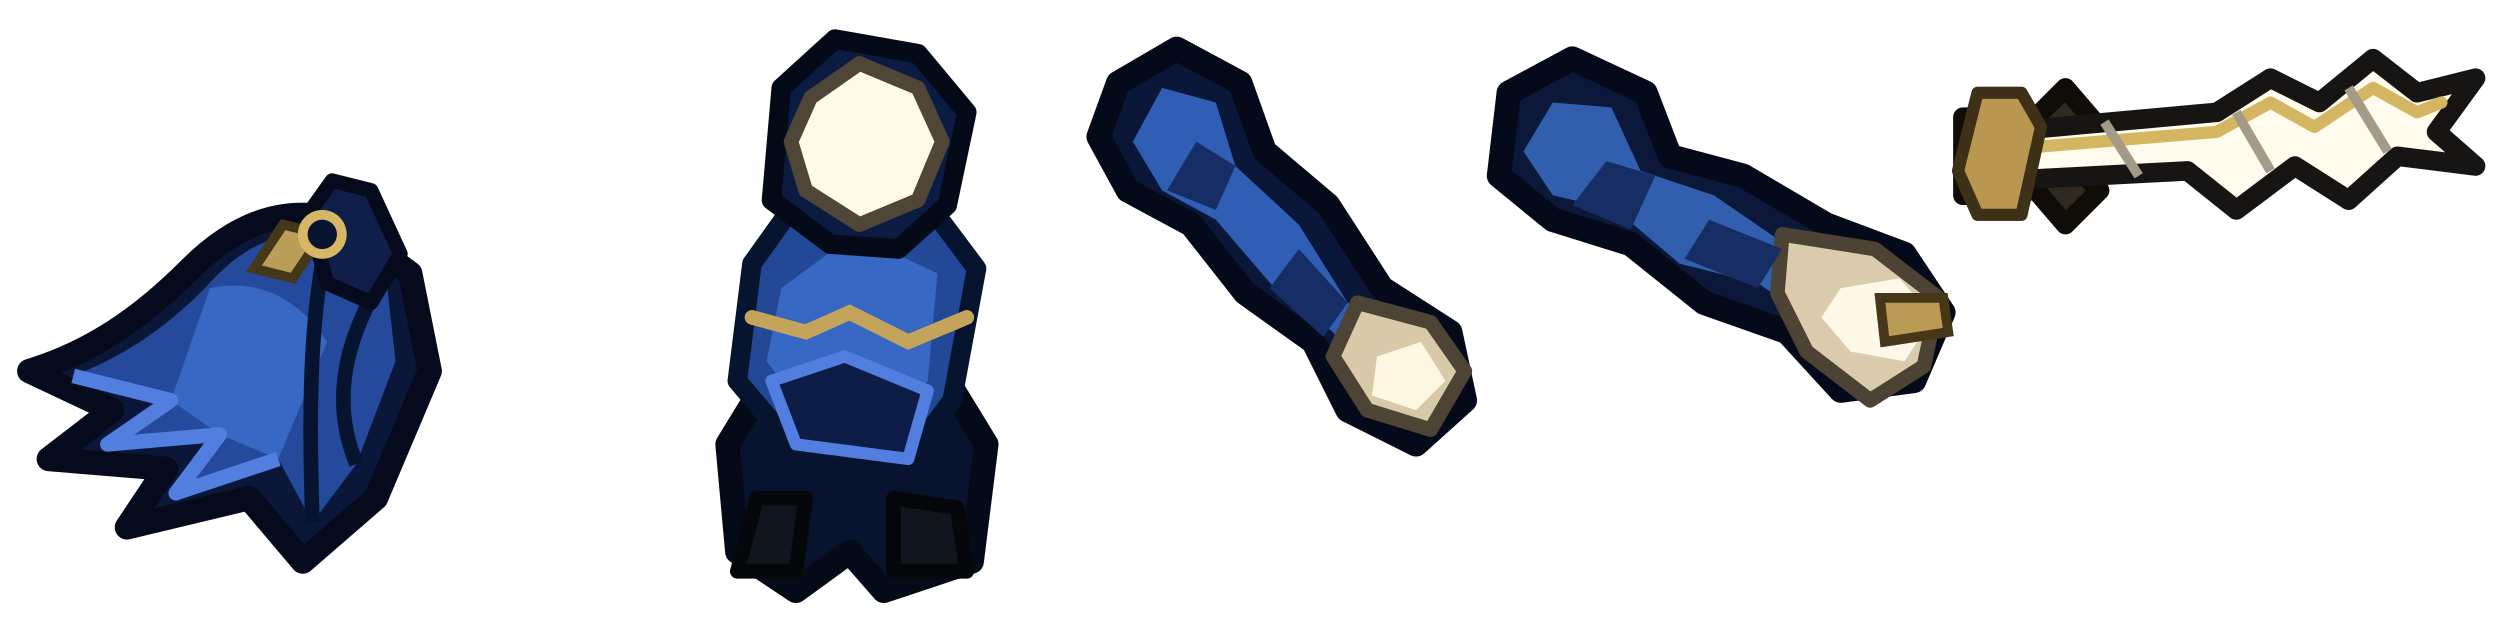
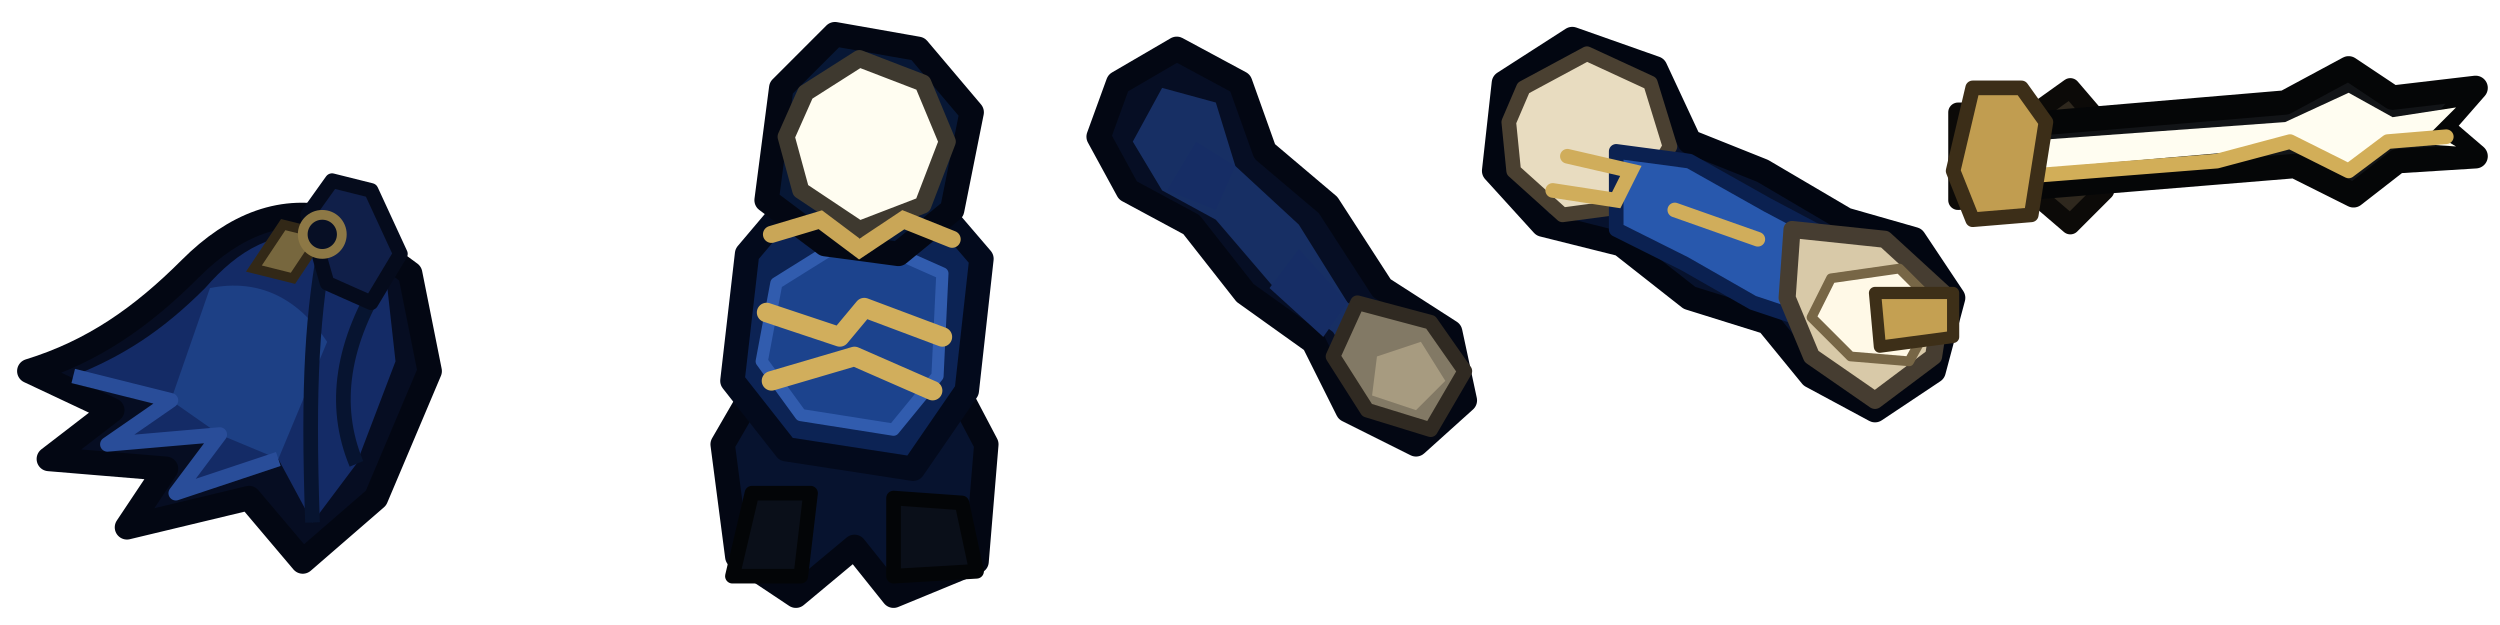
<svg xmlns="http://www.w3.org/2000/svg" viewBox="0 0 512 128" width="512" height="128">
  <g id="player-cloak" data-source-rect="0 0 128 128" data-pivot-hip="66 48" data-pivot-foot="66 113">
-     <path d="M69 45 C58 42 48 46 39 55 C29 65 19 72 6 76 L23 84 L10 94 L34 96 L26 108 L51 102 L62 115 L77 102 L88 76 L84 56 Z" fill="#0b1738" stroke="#050b1c" stroke-width="5" stroke-linejoin="round" />
-     <path d="M67 48 C56 47 49 51 42 59 C33 68 25 73 15 77 L35 82 L22 91 L45 89 L36 101 L57 94 L64 107 L73 95 L81 74 L79 56 Z" fill="#254a9b" />
-     <path d="M43 59 C53 57 61 61 67 70 L57 94 L45 89 L35 82 Z" fill="#3768c3" />
-     <path d="M15 77 L35 82 L22 91 L45 89 L36 101 L57 94" fill="none" stroke="#527ee0" stroke-width="3" stroke-linejoin="round" />
+     <path d="M69 45 C58 42 48 46 39 55 C29 65 19 72 6 76 L23 84 L10 94 L34 96 L26 108 L51 102 L62 115 L77 102 L88 76 L84 56 Z" fill="#060d22" stroke="#030713" stroke-width="5" stroke-linejoin="round" />
+     <path d="M67 48 C56 47 49 51 42 59 C33 68 25 73 15 77 L35 82 L22 91 L45 89 L36 101 L57 94 L64 107 L73 95 L81 74 L79 56 Z" fill="#142b66" />
+     <path d="M43 59 C53 57 61 61 67 70 L57 94 L45 89 L35 82 Z" fill="#1d4085" />
+     <path d="M15 77 L35 82 L22 91 L45 89 L36 101 L57 94" fill="none" stroke="#294d99" stroke-width="3" stroke-linejoin="round" />
    <path d="M67 48 C64 64 63 78 64 107 M79 56 C70 70 68 83 73 95" fill="none" stroke="#071430" stroke-width="3" />
    <path d="M63 44 L68 37 L76 39 L82 52 L76 62 L67 58 Z" fill="#101f49" stroke="#050b1c" stroke-width="3" stroke-linejoin="round" />
-     <path d="M58 46 L66 48 L60 57 L52 55 Z" fill="#ba9d57" stroke="#453719" stroke-width="2" />
-     <circle cx="66" cy="48" r="4" fill="#09142f" stroke="#d5b765" stroke-width="2" />
+     <path d="M58 46 L66 48 L60 57 L52 55 Z" fill="#77673e" stroke="#322817" stroke-width="2" />
+     <circle cx="66" cy="48" r="4" fill="#070f25" stroke="#8d7845" stroke-width="2" />
  </g>
  <g id="player-body" data-source-rect="128 0 96 128" data-pivot-foot="48 116" data-pivot-shoulder="48 43" data-pivot-hip="48 76">
-     <path d="M160 73 L149 91 L151 113 L163 121 L174 113 L181 121 L199 115 L202 91 L191 73 Z" fill="#08132f" stroke="#050a19" stroke-width="5" stroke-linejoin="round" />
-     <path d="M154 54 L164 40 L188 39 L200 55 L195 82 L186 94 L162 91 L151 78 Z" fill="#234895" stroke="#07142f" stroke-width="4" stroke-linejoin="round" />
-     <path d="M160 59 L175 48 L192 56 L190 78 L181 88 L165 84 L157 74 Z" fill="#3768c3" />
-     <path d="M158 78 L173 73 L190 80 L186 94 L163 91 Z" fill="#0d1d48" stroke="#527ee0" stroke-width="2.5" stroke-linejoin="round" />
-     <path d="M158 41 L160 18 L171 8 L188 11 L198 23 L194 42 L184 51 L170 50 Z" fill="#0c1b42" stroke="#050a18" stroke-width="4" stroke-linejoin="round" />
-     <path d="M166 20 L176 13 L188 18 L193 29 L188 41 L176 46 L165 39 L162 29 Z" fill="#fff9e8" stroke="#4f4638" stroke-width="3" stroke-linejoin="round" />
-     <path d="M154 65 L165 68 L174 64 L186 70 L198 65" fill="none" stroke="#c4a45b" stroke-width="3" stroke-linecap="round" />
-     <path d="M155 102 L165 102 L163 117 L151 117 Z M183 102 L196 104 L198 117 L183 117 Z" fill="#11151d" stroke="#05070a" stroke-width="3" stroke-linejoin="round" />
+     <path d="M159 72 L148 91 L151 114 L163 122 L175 112 L183 122 L200 115 L202 91 L192 72 Z" fill="#07132f" stroke="#030713" stroke-width="5" stroke-linejoin="round" />
+     <path d="M153 52 L164 39 L189 39 L201 53 L198 80 L187 96 L161 92 L150 78 Z" fill="#0c2354" stroke="#030a1c" stroke-width="5" stroke-linejoin="round" />
+     <path d="M159 58 L175 48 L193 56 L192 77 L183 88 L164 85 L156 74 Z" fill="#1c438d" stroke="#315cae" stroke-width="2.5" stroke-linejoin="round" />
+     <path d="M157 64 L172 69 L177 63 L193 69 M158 78 L175 73 L191 80" fill="none" stroke="#d1ae5c" stroke-width="4" stroke-linecap="round" stroke-linejoin="round" />
+     <path d="M157 41 L160 18 L171 7 L188 10 L199 23 L195 43 L184 52 L169 50 Z" fill="#071735" stroke="#030713" stroke-width="5" stroke-linejoin="round" />
+     <path d="M165 19 L176 12 L189 17 L194 29 L189 42 L176 47 L164 39 L161 28 Z" fill="#fffdf1" stroke="#3e392f" stroke-width="3.5" stroke-linejoin="round" />
+     <path d="M158 48 L168 45 L176 51 L185 45 L195 49" fill="none" stroke="#c9a657" stroke-width="3.5" stroke-linecap="round" />
+     <path d="M154 101 L166 101 L164 118 L150 118 Z M183 102 L197 103 L200 117 L183 118 Z" fill="#0a0f19" stroke="#030507" stroke-width="3" stroke-linejoin="round" />
  </g>
  <g id="player-rear-arm" data-source-rect="224 0 80 96" data-pivot-shoulder="15 24" data-pivot-hand="67 76">
-     <path d="M229 17 L241 10 L254 17 L259 31 L272 42 L283 59 L297 68 L300 82 L290 91 L276 84 L269 70 L255 60 L244 46 L231 39 L225 28 Z" fill="#0a1738" stroke="#050a1b" stroke-width="5" stroke-linejoin="round" />
-     <path d="M238 18 L249 21 L253 34 L266 46 L276 62 L287 68 L289 78 L281 81 L273 68 L261 59 L249 45 L238 39 L232 29 Z" fill="#2f5eb4" />
-     <path d="M278 62 L293 66 L300 76 L293 88 L280 84 L273 73 Z" fill="#d8caa8" stroke="#4e4435" stroke-width="3" stroke-linejoin="round" />
+     <path d="M229 17 L241 10 L254 17 L259 31 L272 42 L283 59 L297 68 L300 82 L290 91 L276 84 L269 70 L255 60 L244 46 L231 39 L225 28 Z" fill="#060e24" stroke="#030713" stroke-width="5" stroke-linejoin="round" />
+     <path d="M238 18 L249 21 L253 34 L266 46 L276 62 L287 68 L289 78 L281 81 L273 68 L261 59 L249 45 L238 39 L232 29 Z" fill="#172f64" />
+     <path d="M278 62 L293 66 L300 76 L293 88 L280 84 L273 73 Z" fill="#827965" stroke="#302a22" stroke-width="3" stroke-linejoin="round" />
    <path d="M245 29 L253 34 L249 43 L239 39 Z M266 51 L276 62 L271 69 L260 59 Z" fill="#162d65" />
-     <path d="M282 73 L291 70 L296 78 L290 84 L281 81 Z" fill="#fff7e4" />
+     <path d="M282 73 L291 70 L296 78 L290 84 L281 81 Z" fill="#a79b80" />
  </g>
  <g id="player-sword-arm" data-source-rect="304 0 96 96" data-pivot-shoulder="14 27" data-pivot-grip="82 64">
-     <path d="M309 19 L322 12 L337 19 L342 32 L357 36 L374 46 L390 52 L398 64 L392 78 L377 80 L366 68 L349 62 L334 50 L318 45 L307 36 Z" fill="#0b183a" stroke="#050a1b" stroke-width="5" stroke-linejoin="round" />
-     <path d="M318 21 L330 22 L336 35 L351 40 L367 51 L384 56 L390 64 L384 71 L372 66 L360 58 L344 54 L331 43 L318 40 L312 31 Z" fill="#315fae" />
-     <path d="M365 48 L384 51 L397 61 L394 75 L383 82 L370 72 L364 60 Z" fill="#d9cbab" stroke="#4d4334" stroke-width="3" stroke-linejoin="round" />
-     <path d="M377 59 L389 57 L396 65 L390 74 L379 72 L373 65 Z" fill="#fff8e8" />
-     <path d="M329 33 L339 36 L334 47 L322 42 Z M350 45 L365 51 L360 59 L345 53 Z" fill="#172e65" />
-     <path d="M385 61 L398 61 L399 68 L386 70 Z" fill="#b99b55" stroke="#473719" stroke-width="2" />
+     <path d="M308 17 L322 8 L339 14 L346 29 L361 35 L378 45 L392 49 L400 61 L396 76 L384 84 L371 77 L362 66 L346 61 L332 50 L316 46 L306 35 Z" fill="#07122d" stroke="#020611" stroke-width="5" stroke-linejoin="round" />
+     <path d="M312 18 L325 11 L338 17 L342 30 L335 42 L320 44 L310 35 L309 25 Z" fill="#e8dcc0" stroke="#4a4031" stroke-width="3" stroke-linejoin="round" />
+     <path d="M331 31 L346 33 L362 42 L379 51 L374 67 L359 62 L345 54 L331 47 Z" fill="#2858ad" stroke="#0b2151" stroke-width="3" stroke-linejoin="round" />
+     <path d="M367 47 L386 49 L398 60 L396 73 L384 82 L371 73 L366 61 Z" fill="#d8c9a8" stroke="#463d31" stroke-width="3.5" stroke-linejoin="round" />
+     <path d="M375 57 L389 55 L397 63 L391 74 L379 73 L371 65 Z" fill="#fff9e7" stroke="#776646" stroke-width="2" stroke-linejoin="round" />
+     <path d="M321 32 L334 35 L331 41 L318 39 M343 43 L360 49" fill="none" stroke="#d0ad5b" stroke-width="3" stroke-linecap="round" />
+     <path d="M384 60 L400 60 L400 69 L385 71 Z" fill="#c4a052" stroke="#3d2f18" stroke-width="2.5" stroke-linejoin="round" />
  </g>
  <g id="player-blade" data-source-rect="400 0 112 64" data-pivot-grip="10 32" data-pivot-tip="105 26">
-     <path d="M402 24 L417 24 L423 18 L429 25 L423 32 L430 39 L423 46 L417 39 L402 40 Z" fill="#30291f" stroke="#100d09" stroke-width="4" stroke-linejoin="round" />
-     <path d="M410 27 L454 23 L465 16 L475 21 L486 12 L495 19 L507 16 L499 27 L507 34 L491 32 L481 41 L470 34 L458 43 L448 35 L410 37 Z" fill="#fffbed" stroke="#171514" stroke-width="4" stroke-linejoin="round" />
-     <path d="M418 30 L454 27 L465 21 L474 26 L486 18 L495 23 L500 21" fill="none" stroke="#d3b562" stroke-width="2.5" stroke-linecap="round" stroke-linejoin="round" />
-     <path d="M431 25 L438 36 M458 23 L465 35 M481 18 L489 31" fill="none" stroke="#a39a88" stroke-width="2" />
-     <path d="M405 19 L414 19 L418 26 L414 44 L405 44 L401 35 Z" fill="#b99750" stroke="#3f3018" stroke-width="2.5" stroke-linejoin="round" />
+     <path d="M401 23 L417 23 L424 18 L430 25 L424 32 L431 39 L424 46 L417 40 L401 41 Z" fill="#2f281e" stroke="#0c0a08" stroke-width="4" stroke-linejoin="round" />
+     <path d="M409 26 L468 21 L481 14 L490 20 L507 18 L500 26 L507 32 L491 33 L482 40 L470 34 L409 39 Z" fill="#121417" stroke="#050607" stroke-width="5" stroke-linejoin="round" />
+     <path d="M413 29 L468 25 L481 19 L490 24 L503 22 L498 27 L503 30 L489 29 L481 35 L470 30 L413 35 Z" fill="#fffdf1" />
+     <path d="M416 36 L454 33 L469 29 L481 35 L489 29 L501 28" fill="none" stroke="#d2ae58" stroke-width="3" stroke-linecap="round" stroke-linejoin="round" />
+     <path d="M404 18 L414 18 L419 25 L416 44 L404 45 L400 35 Z" fill="#c19d50" stroke="#3c2e18" stroke-width="3" stroke-linejoin="round" />
  </g>
</svg>
